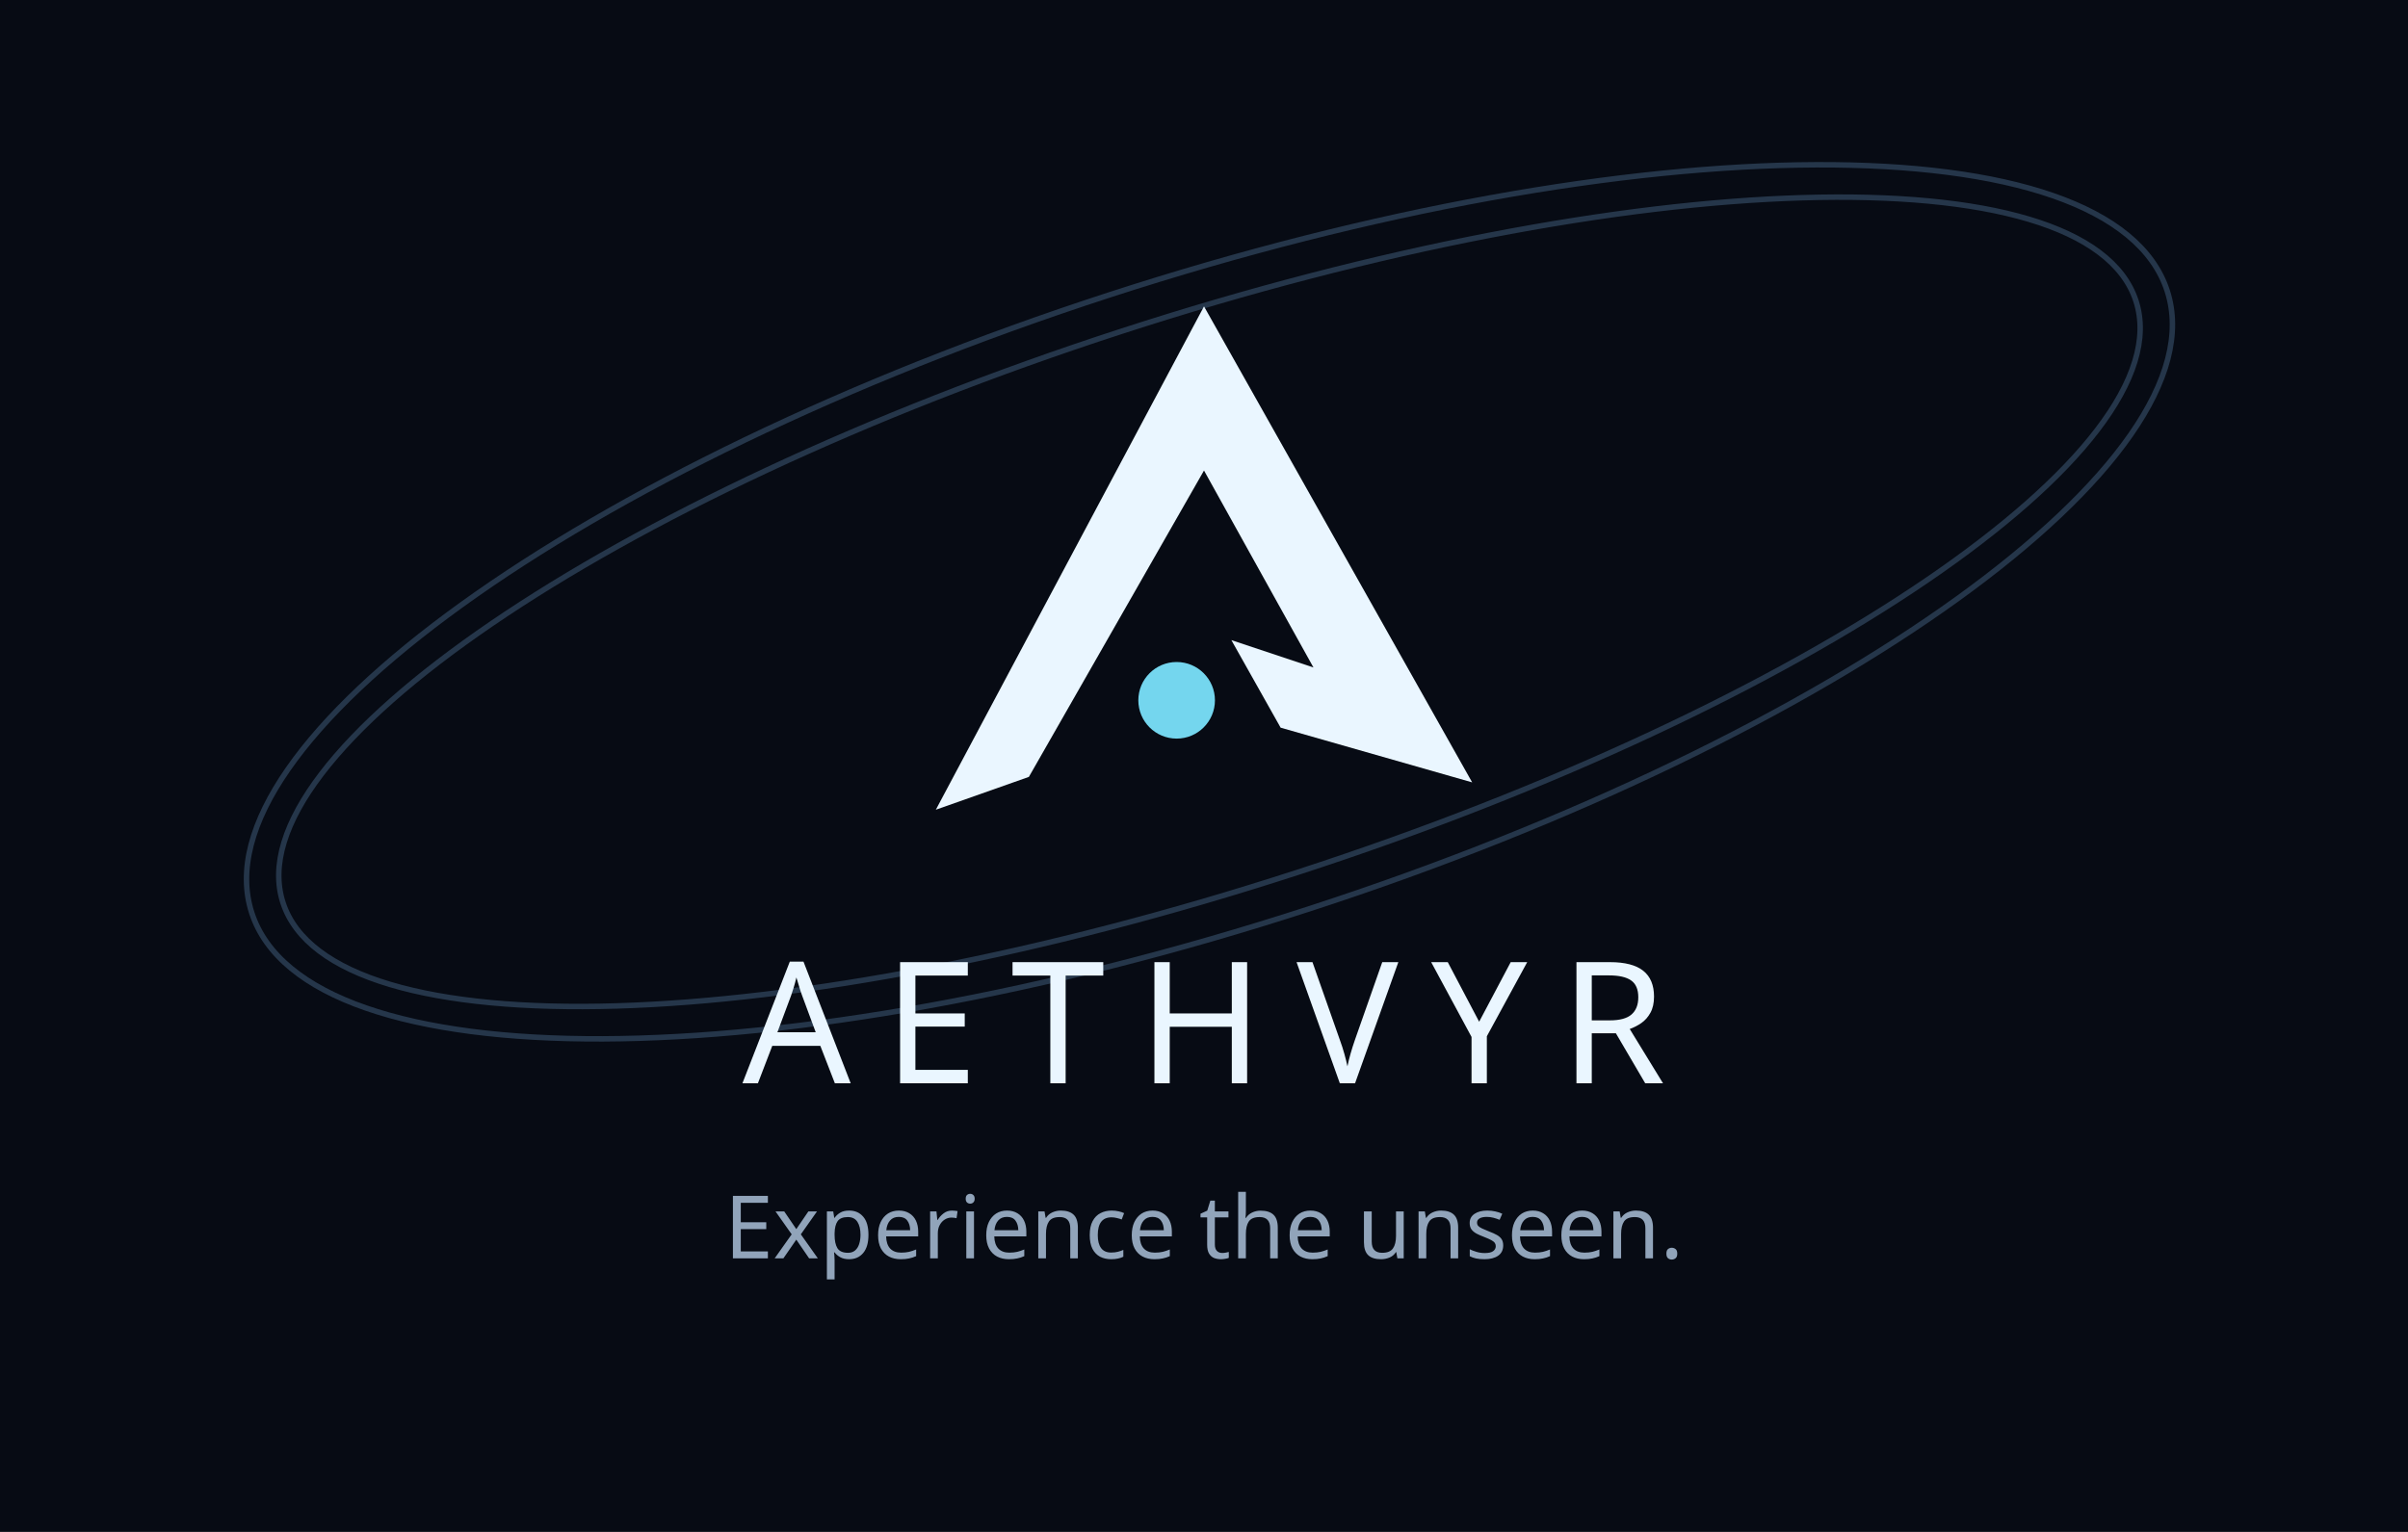
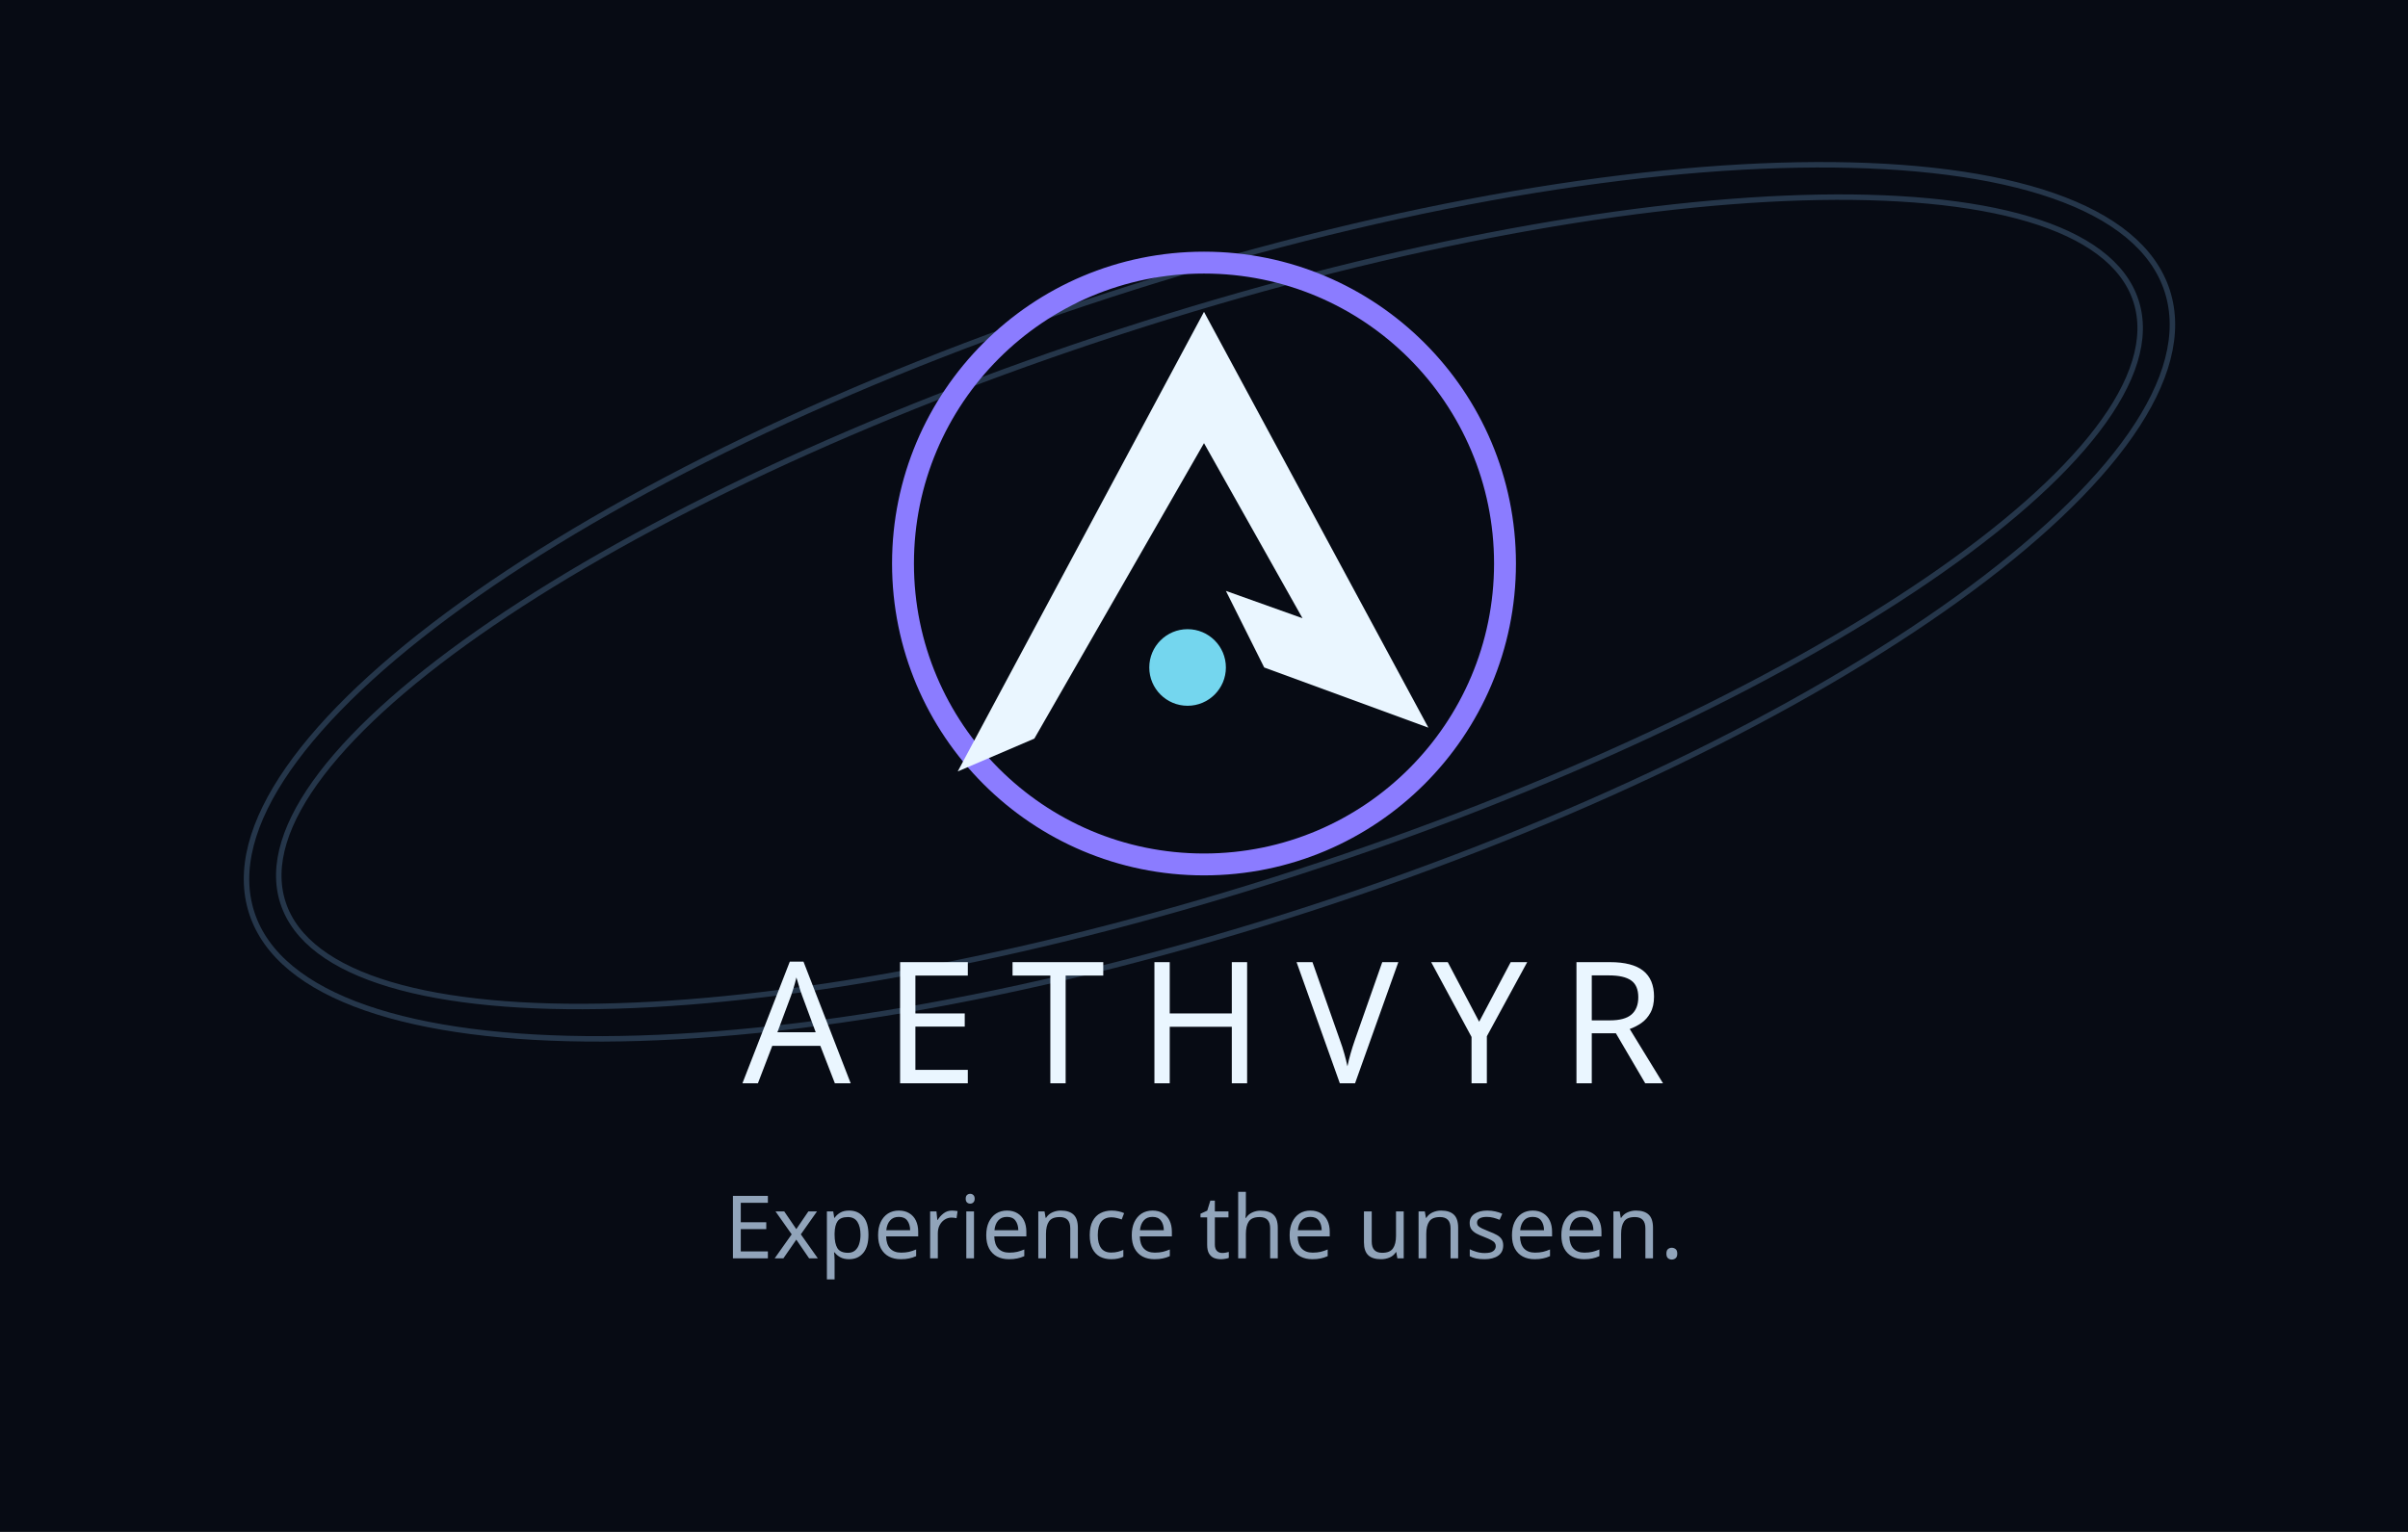
<svg xmlns="http://www.w3.org/2000/svg" width="440" height="280" viewBox="0 0 440 280" role="img" aria-labelledby="title">
  <rect width="440" height="280" fill="#070B14" />
  <g fill="none" stroke="#25364A">
    <ellipse cx="221" cy="110" rx="178" ry="52" transform="rotate(-18 221 110)" />
    <ellipse cx="221" cy="110" rx="184" ry="59" transform="rotate(-18 221 110)" />
  </g>
  <g transform="translate(156 39)">
-     <path d="M64 17 113 104 78 94 69 78 84 83 64 47 32 103 15 109Z" fill="#EAF6FF" />
-     <circle cx="59" cy="89" r="7" fill="#74D6EE" />
+     <circle cx="64" cy="64" r="55" fill="none" stroke="#8B7CFF" stroke-width="4" />
+     <path d="M64 18 105 94 75 83 68 69 82 74 64 42 33 96 19 102Z" fill="#EAF6FF" />
+     <circle cx="61" cy="83" r="7" fill="#74D6EE" />
  </g>
  <text x="220" y="198" fill="#EAF6FF" font-family="system-ui,sans-serif" font-size="31" letter-spacing="6" text-anchor="middle">AETHVYR</text>
  <text x="220" y="230" fill="#91A4BA" font-family="system-ui,sans-serif" font-size="16" text-anchor="middle">Experience the unseen.</text>
</svg>
